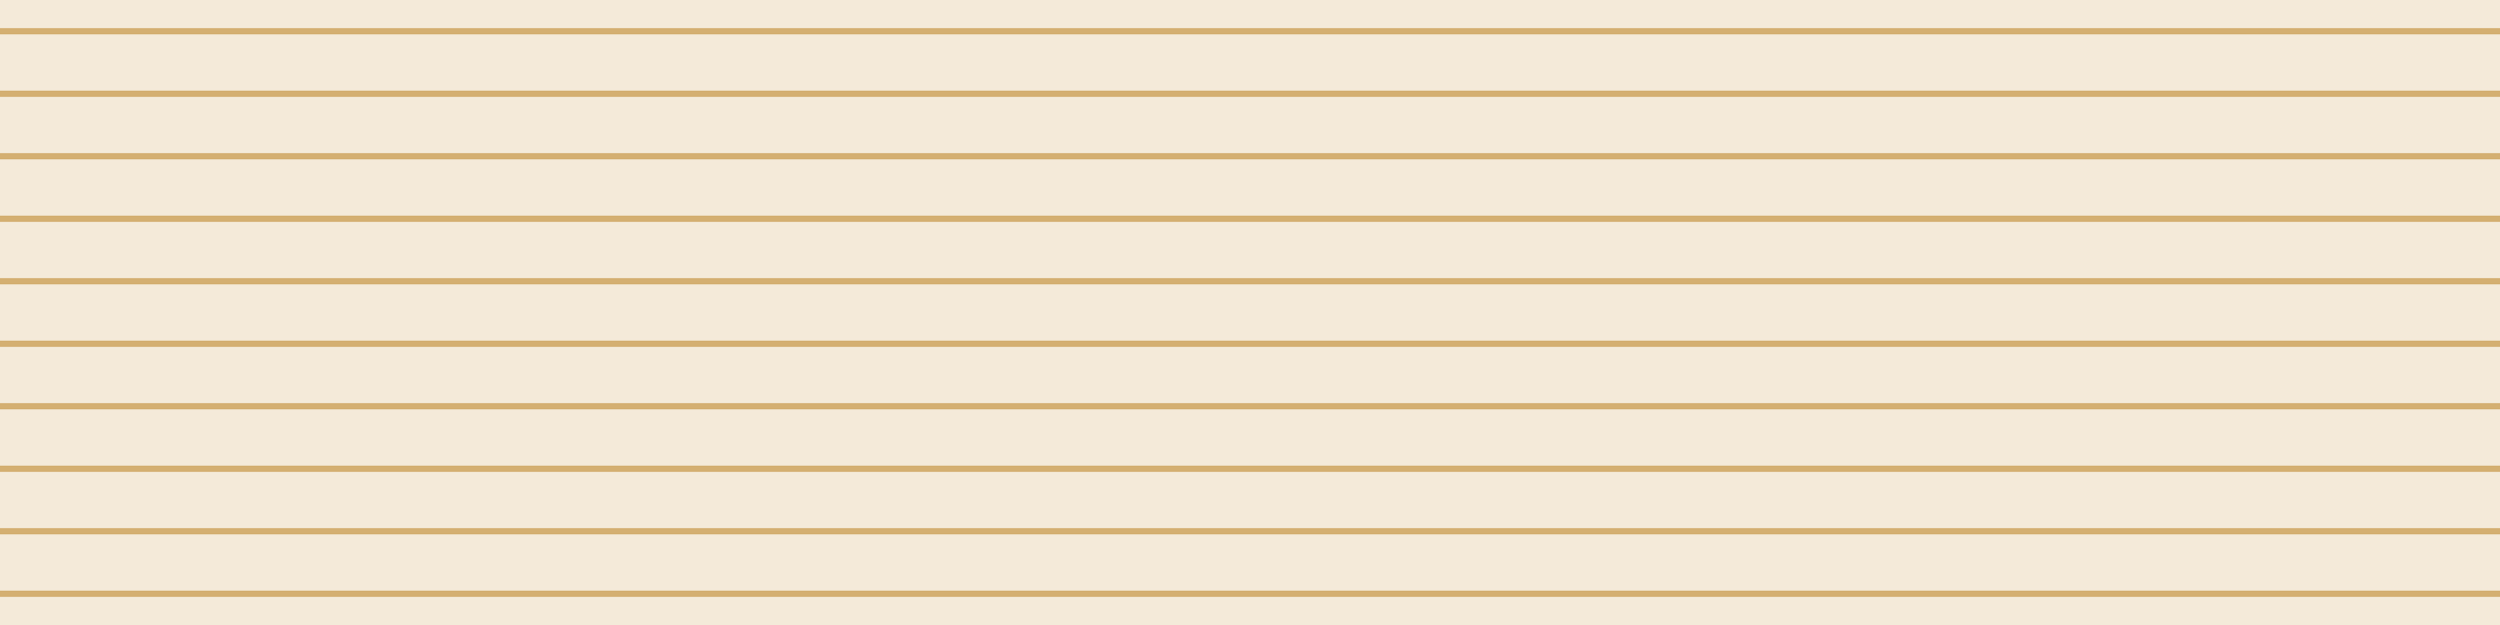
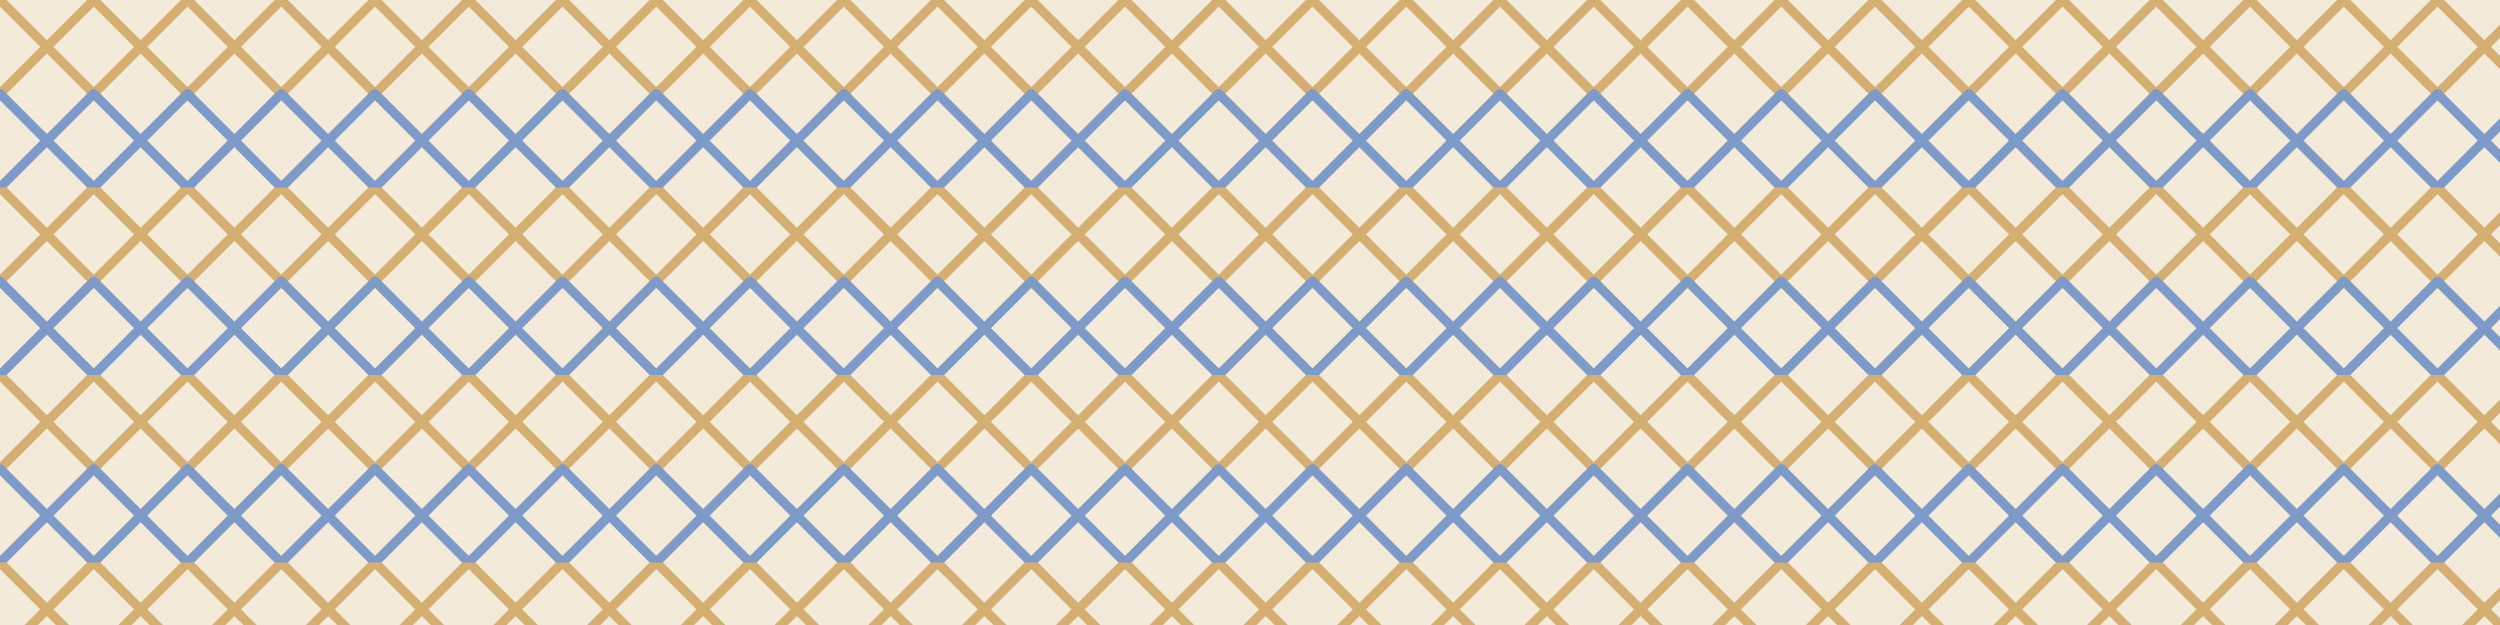
<svg xmlns="http://www.w3.org/2000/svg" width="1600" height="400" viewBox="0 0 1600 400" role="img" aria-hidden="true">
  <defs>
-     <pattern id="rules" width="40" height="40" patternUnits="userSpaceOnUse">
-       <rect width="40" height="40" fill="#f4ead9" />
-       <rect x="0" y="18" width="40" height="4" fill="#b97d1c" />
+     <pattern id="lattice" width="60" height="120" patternUnits="userSpaceOnUse">
+       <rect width="60" height="120" fill="#f4ead9" />
+       <path d="M0 0 L60 60 M60 0 L0 60" stroke="#b97d1c" stroke-width="6" stroke-linecap="round" />
+       <path d="M0 60 L60 120 M60 60 L0 120" stroke="#1c58b9" stroke-width="6" stroke-linecap="round" />
    </pattern>
  </defs>
  <rect width="1600" height="400" fill="#f4ead9" />
-   <rect width="1600" height="400" fill="url(#rules)" opacity="0.55" />
+   <rect width="1600" height="400" fill="url(#lattice)" opacity="0.55" />
</svg>
